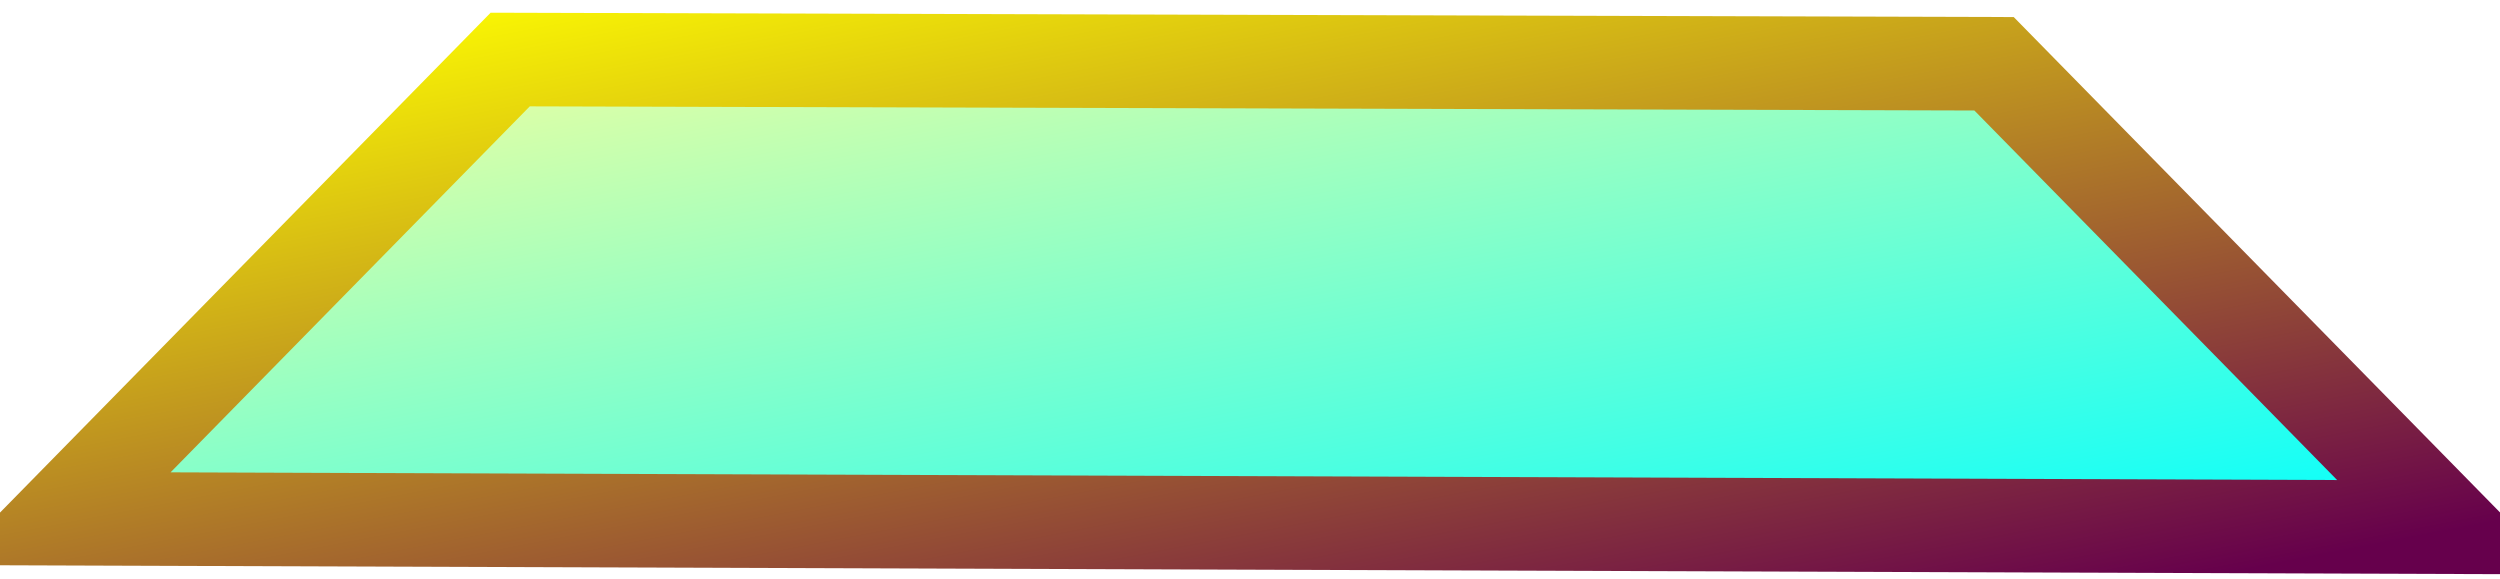
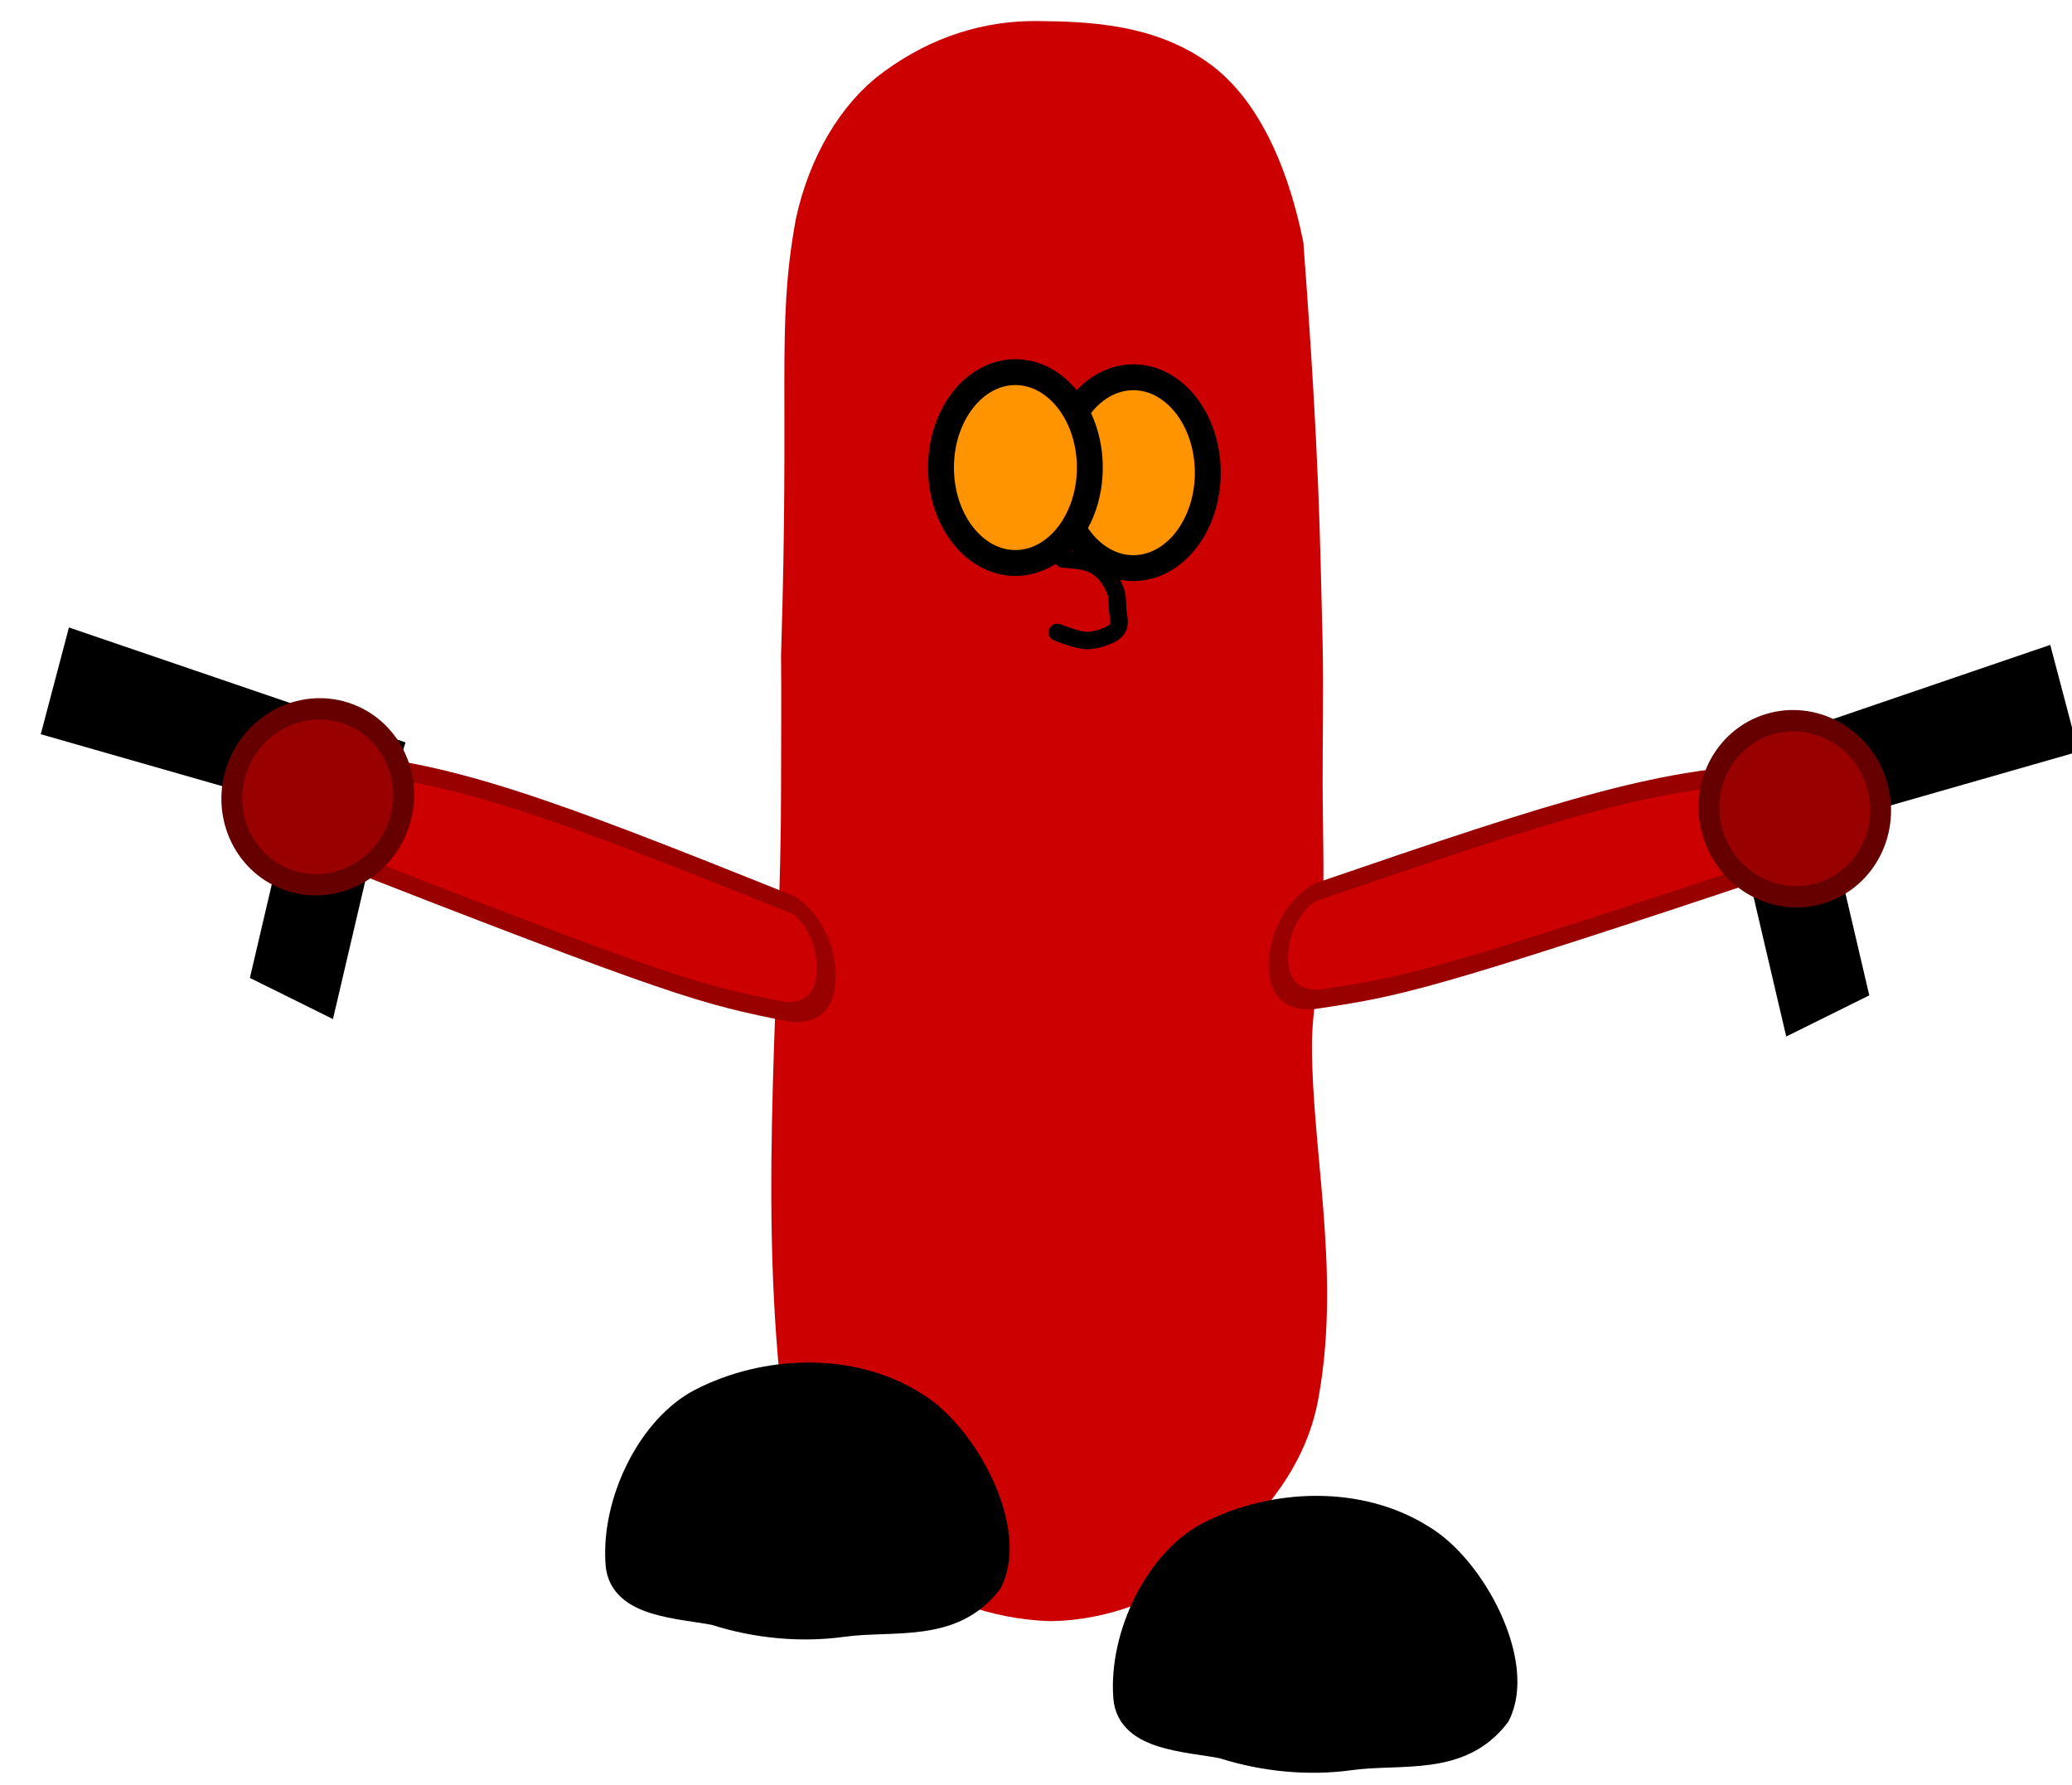
- <svg xmlns="http://www.w3.org/2000/svg" version="1.1" width="294" height="68" viewBox="-1 -1 294 68">
-   <defs>
-     <linearGradient id="grad_1" y2="1">
-       <stop offset="0" stop-color="#FFFF99" stop-opacity="1" />
-       <stop offset="1" stop-color="#00FFFF" stop-opacity="1" />
-     </linearGradient>
-     <linearGradient id="grad_2" y2="1">
-       <stop offset="0" stop-color="#FFFF00" stop-opacity="1" />
-       <stop offset="1" stop-color="#66004C" stop-opacity="1" />
-     </linearGradient>
-   </defs>
-   <path id="ID0.8161945226602256" fill="url(#grad_1)" stroke="url(#grad_2)" stroke-width="11" stroke-linecap="round" d="M 98 231 L 151 177 L 325.500 177.500 L 379 232 L 98 231 Z " transform="matrix(1, 0, 0, 1, -92, -171)" />
-   <text id="ID0.789802813436836" fill="#FF0000" x="207.55" y="255.45" text-anchor="start" font-family="Scratch" font-size="22" transform="matrix(0.7148936, 0, 0, 0.7148936, 92.3, 39.3)">SINGLEPLAYER</text>
-   <text id="ID0.9272078890353441" fill="#FF0000" x="170" y="168.7" text-anchor="start" font-family="Scratch" font-size="22" transform="matrix(1, 0, 0, 1, 55, 16.5)">ELEMENTAL STRIKE</text>
+ <svg xmlns="http://www.w3.org/2000/svg" version="1.1" width="101" height="87" viewBox="-1 -1 101 87">
+   <path id="ID0.8865274041891098" fill="#000000" stroke="#000000" stroke-width="2" stroke-linecap="round" d="M 206.500 158.750 L 204.500 163.500 L 201 175 L 195.750 173 L 199.250 161.500 L 177.900 156.800 L 179.650 151.700 L 206.500 158.750 Z " transform="matrix(-0.5684754, 0, 0, 0.739479, 200.7, -80.85)" />
+   <path id="ID0.8865274041891098" fill="#000000" stroke="#000000" stroke-width="2" stroke-linecap="round" d="M 206.500 158.750 L 204.500 163.500 L 201 175 L 195.750 173 L 199.250 161.500 L 177.900 156.800 L 179.650 151.700 L 206.500 158.750 Z " transform="matrix(0.5684754, 0, 0, 0.7394789, -99.4, -81.7)" />
+   <path id="ID0.08809070056304336" fill="#CC0000" stroke="#CC0000" stroke-width="2" stroke-linecap="round" d="M 246 185.300 C 245.980 186.048 246.001 186.757 246 187.550 C 245.996 188.249 245.967 188.955 246 189.650 C 246.032 190.318 246.202 190.981 246.200 191.650 C 246.195 193.388 245.679 195.206 246.050 196.950 C 246.209 197.783 246.958 198.439 247.700 198.950 C 248.390 199.425 249.264 199.689 250.100 199.700 C 250.987 199.672 251.919 199.407 252.650 198.900 C 253.338 198.420 254.043 197.780 254.150 197 C 254.561 193.880 254.151 190.691 254.150 187.600 C 254.150 186.827 254.142 186.200 254.150 185.500 C 253.991 181.252 254.228 180.358 253.900 178.850 C 253.715 178.142 253.282 177.502 252.700 177.150 C 251.952 176.691 251.161 176.494 250.350 176.500 C 249.410 176.507 248.387 176.551 247.600 177.050 C 246.923 177.494 246.549 178.360 246.350 179.150 C 246.053 182.515 246.050 183.695 246 185.300 Z " transform="matrix(-2.600732, 0, 0, 3.095586, 700.65, -543.25)" />
+   <g id="ID0.1477178898639977">
+     <path id="ID0.5619839346036315" fill="#CC0000" stroke="#990000" stroke-width="2" stroke-linecap="round" d="M 282.550 231 C 306.841 200.371 308.320 199.171 315.500 193 C 318.114 191.163 320.546 191.730 322.500 193 C 324.499 194.299 326.520 196.941 325.500 199.500 C 309.865 219.642 303.238 227.753 292 235 C 288.841 236.950 281.120 234.340 282.550 231 Z " transform="matrix(-0.2651575, -0.2573778, 0.3936612, -0.4055603, 70.85, 207.2)" />
+     <path id="ID0.6155663500539958" fill="#990000" stroke="#660000" stroke-width="2" d="M 241.250 209 C 243.526 209 245.589 209.924 247.082 211.418 C 248.576 212.911 249.500 214.974 249.500 217.250 C 249.500 219.526 248.576 221.589 247.082 223.082 C 245.589 224.576 243.526 225.500 241.250 225.500 C 238.974 225.500 236.911 224.576 235.418 223.082 C 233.924 221.589 233 219.526 233 217.250 C 233 214.974 233.924 212.911 235.418 211.418 C 236.911 209.924 238.974 209 241.250 209 Z " transform="matrix(-0.1584055, -0.4970065, 0.4819457, -0.1536053, 20, 191.7)" />
+   </g>
+   <g id="ID0.1477178898639977">
+     <path id="ID0.5619839346036315" fill="#CC0000" stroke="#990000" stroke-width="2" stroke-linecap="round" d="M 282.550 231 C 306.841 200.371 308.320 199.171 315.500 193 C 318.114 191.163 320.546 191.730 322.500 193 C 324.499 194.299 326.520 196.941 325.500 199.500 C 309.865 219.642 303.238 227.753 292 235 C 288.841 236.950 281.120 234.340 282.550 231 Z " transform="matrix(0.2778974, -0.2435669, -0.3725375, -0.4250461, 21.55, 207.2)" />
+     <path id="ID0.6155663500539958" fill="#990000" stroke="#660000" stroke-width="2" d="M 241.250 209 C 243.526 209 245.589 209.924 247.082 211.418 C 248.576 212.911 249.500 214.974 249.500 217.250 C 249.500 219.526 248.576 221.589 247.082 223.082 C 245.589 224.576 243.526 225.500 241.250 225.500 C 238.974 225.500 236.911 224.576 235.418 223.082 C 233.924 221.589 233 219.526 233 217.250 C 233 214.974 233.924 212.911 235.418 211.418 C 236.911 209.924 238.974 209 241.250 209 Z " transform="matrix(0.1834639, -0.4883122, -0.4735149, -0.1779044, 73.1, 194.3)" />
+   </g>
+   <path id="ID0.5486297779716551" fill="#000000" stroke="#000000" stroke-width="6" stroke-linecap="round" d="M 319.350 238.550 C 307.238 245.500 295.597 266.776 302 278 C 311.189 288.839 325.526 285.577 337.700 286.950 C 347.701 288.070 358.478 286.995 368.500 283.850 C 376.746 282.212 390.961 281.771 391.550 272.850 C 392.439 259.122 383.380 242.675 371 237 C 355.369 229.848 334.427 229.344 319.350 238.550 Z " transform="matrix(-0.2023882, 0.003463152, 0.003740547, 0.2185989, 107.35, 14.25)" />
+   <path id="ID0.5486297779716551" fill="#000000" stroke="#000000" stroke-width="6" stroke-linecap="round" d="M 319.350 238.550 C 307.238 245.500 295.597 266.776 302 278 C 311.189 288.839 325.526 285.577 337.700 286.950 C 347.701 288.070 358.478 286.995 368.500 283.850 C 376.746 282.212 390.961 281.771 391.550 272.850 C 392.439 259.122 383.380 242.675 371 237 C 355.369 229.848 334.427 229.344 319.350 238.550 Z " transform="matrix(-0.2023882, 0.003463152, 0.003740547, 0.2185989, 132.1, 20.75)" />
+   <path id="ID0.643749819137156" fill="#FF9400" stroke="#000000" stroke-width="2" d="M 234.750 143.750 C 236.336 143.750 237.774 144.576 238.815 145.911 C 239.856 147.247 240.500 149.090 240.500 151.125 C 240.500 153.160 239.856 155.003 238.815 156.339 C 237.774 157.674 236.336 158.500 234.750 158.500 C 233.164 158.500 231.726 157.674 230.685 156.339 C 229.644 155.003 229 153.160 229 151.125 C 229 149.090 229.644 147.247 230.685 145.911 C 231.726 144.576 233.164 143.750 234.750 143.750 Z " transform="matrix(-0.630898, 0, 0, 0.630898, 202.35, -73.3)" />
+   <path id="ID0.643749819137156" fill="#FF9400" stroke="#000000" stroke-width="2" d="M 234.750 143.750 C 236.336 143.750 237.774 144.576 238.815 145.911 C 239.856 147.247 240.500 149.090 240.500 151.125 C 240.500 153.160 239.856 155.003 238.815 156.339 C 237.774 157.674 236.336 158.500 234.750 158.500 C 233.164 158.500 231.726 157.674 230.685 156.339 C 229.644 155.003 229 153.160 229 151.125 C 229 149.090 229.644 147.247 230.685 145.911 C 231.726 144.576 233.164 143.750 234.750 143.750 Z " transform="matrix(-0.630898, 0, 0, 0.630898, 196.6, -73.55)" />
+   <path id="ID0.8540973095223308" fill="none" stroke="#000000" stroke-width="2" stroke-linecap="round" d="M 255.250 160.850 C 255.250 160.850 253.312 160.956 252.400 161.250 C 251.731 161.466 251.089 161.846 250.600 162.350 C 250.012 162.957 249.545 163.708 249.250 164.500 C 248.999 165.176 249.042 165.930 249 166.650 C 248.959 167.348 248.664 168.136 249 168.750 C 249.330 169.354 250.102 169.617 250.750 169.850 C 251.430 170.094 252.182 170.234 252.900 170.150 C 253.936 170.029 255.900 169.250 255.900 169.250 " transform="matrix(-0.4261792, 0, 0, 0.4261792, 159.6, -42.3)" />
</svg>
